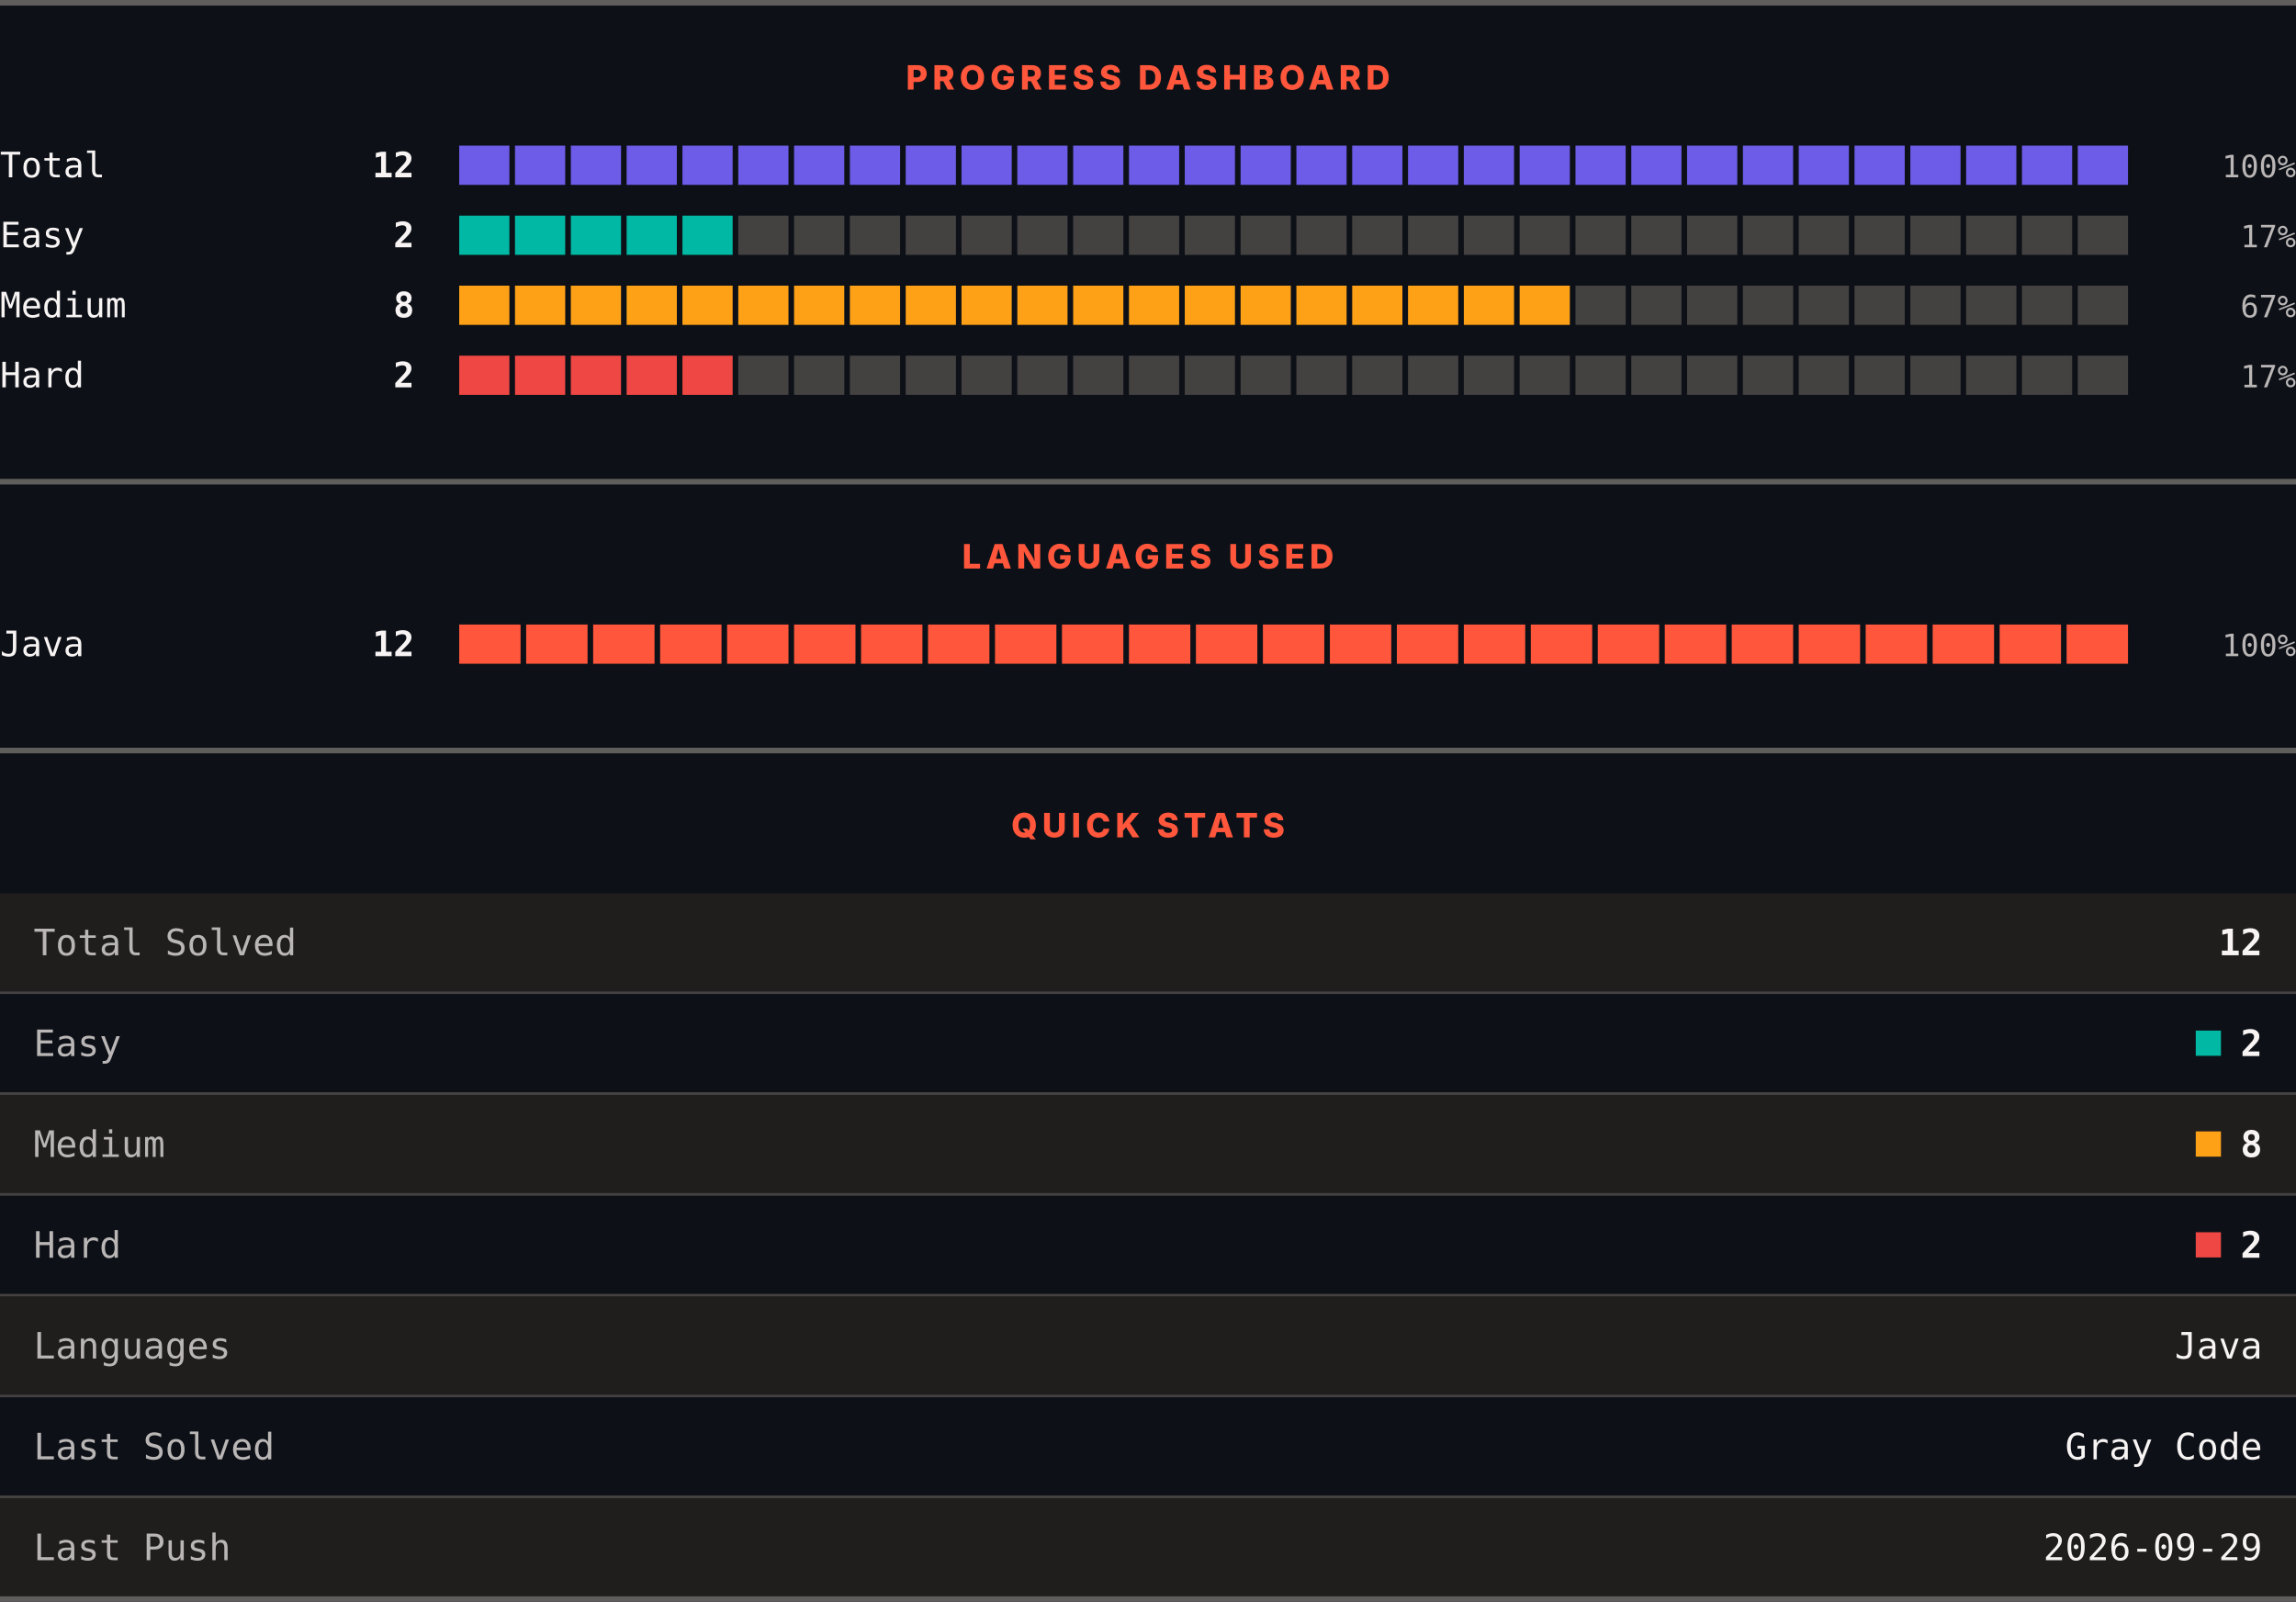
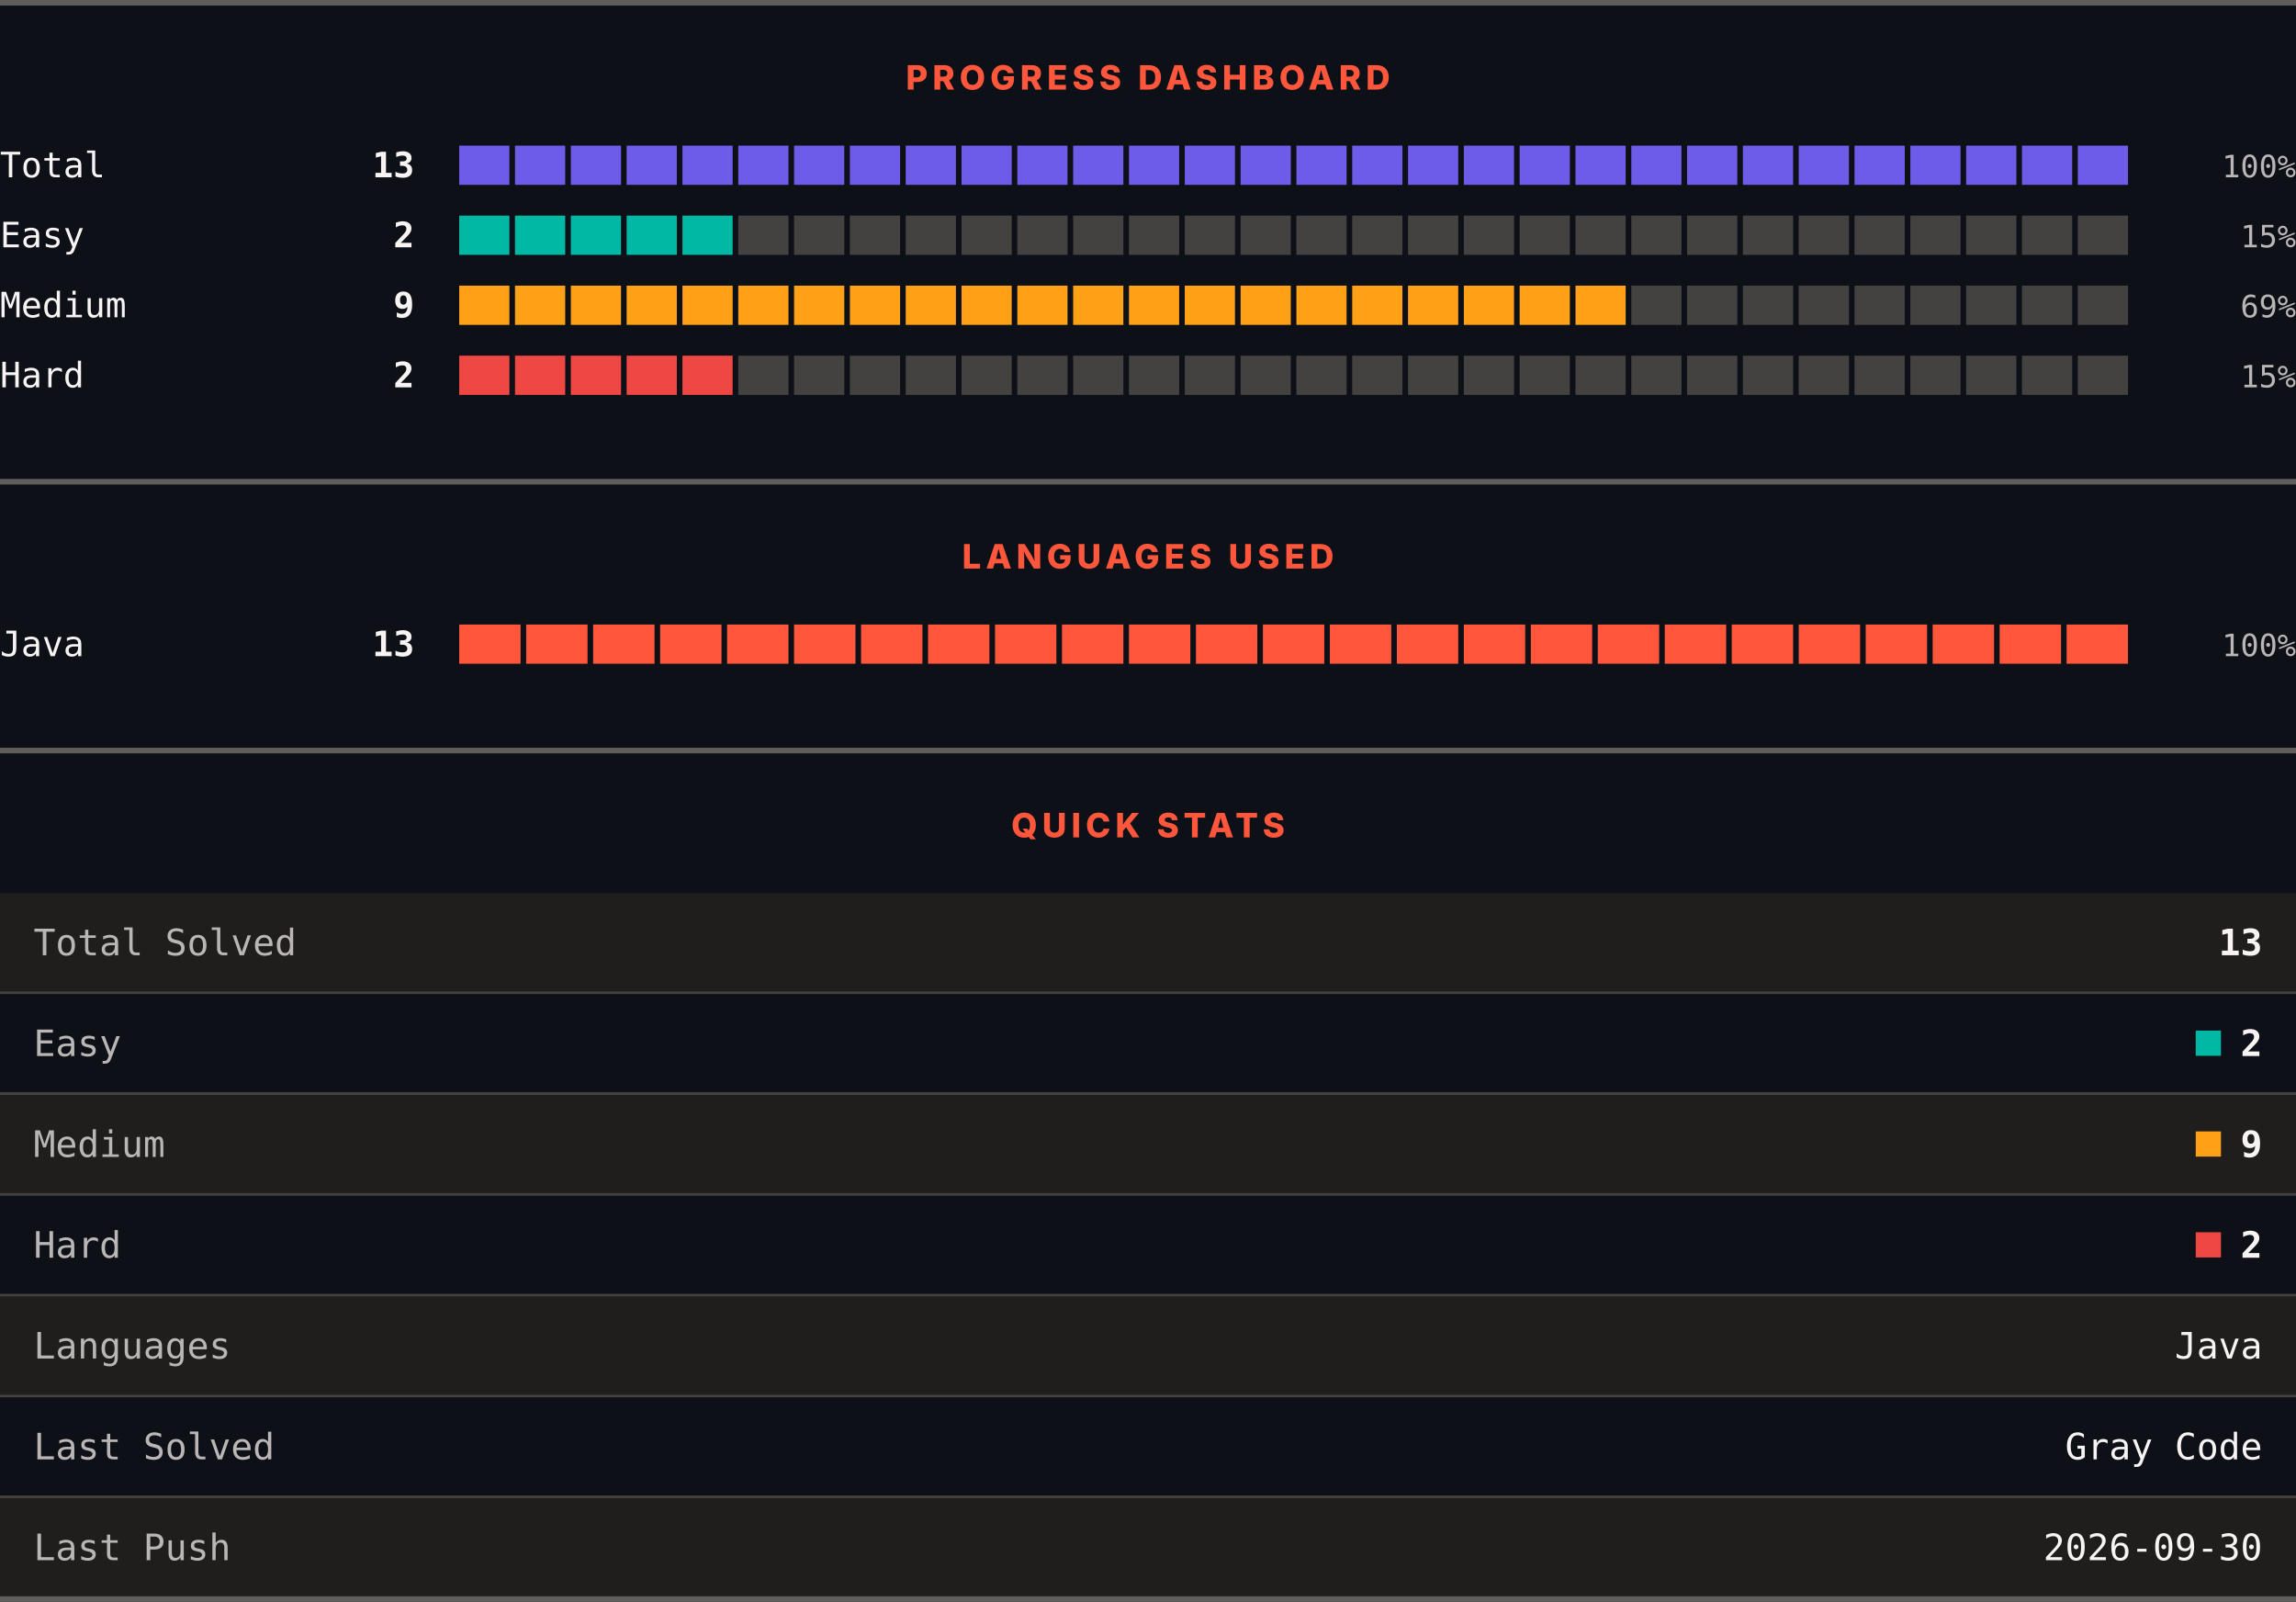
<svg xmlns="http://www.w3.org/2000/svg" width="820" height="572" viewBox="0 0 820 572" role="img" aria-label="LeetCode progress, languages and quick stats">
  <rect width="820" height="572" fill="#0d1117" />
  <rect x="0" y="0" width="820" height="2" fill="#605d5d" />
  <text x="410" y="32" text-anchor="middle" font-family="Archivo, system-ui, -apple-system, Segoe UI, sans-serif" font-size="12" font-weight="800" letter-spacing="1.68" fill="#ff563c">PROGRESS DASHBOARD</text>
  <text x="0" y="63.3" font-family="ui-monospace, SFMono-Regular, Menlo, Consolas, monospace" font-size="12.5" fill="#f8f4f4">Total</text>
-   <text x="148" y="63.3" text-anchor="end" font-family="ui-monospace, SFMono-Regular, Menlo, Consolas, monospace" font-size="12.5" font-weight="700" fill="#f8f4f4">12</text>
+   <text x="148" y="63.3" text-anchor="end" font-family="ui-monospace, SFMono-Regular, Menlo, Consolas, monospace" font-size="12.5" font-weight="700" fill="#f8f4f4">13</text>
  <rect x="164.00" y="52" width="17.93" height="14" fill="#6c5ce7" />
  <rect x="183.93" y="52" width="17.93" height="14" fill="#6c5ce7" />
  <rect x="203.87" y="52" width="17.93" height="14" fill="#6c5ce7" />
  <rect x="223.80" y="52" width="17.93" height="14" fill="#6c5ce7" />
  <rect x="243.73" y="52" width="17.93" height="14" fill="#6c5ce7" />
  <rect x="263.67" y="52" width="17.93" height="14" fill="#6c5ce7" />
  <rect x="283.60" y="52" width="17.93" height="14" fill="#6c5ce7" />
  <rect x="303.53" y="52" width="17.93" height="14" fill="#6c5ce7" />
  <rect x="323.47" y="52" width="17.93" height="14" fill="#6c5ce7" />
  <rect x="343.40" y="52" width="17.93" height="14" fill="#6c5ce7" />
  <rect x="363.33" y="52" width="17.93" height="14" fill="#6c5ce7" />
  <rect x="383.27" y="52" width="17.93" height="14" fill="#6c5ce7" />
  <rect x="403.20" y="52" width="17.93" height="14" fill="#6c5ce7" />
  <rect x="423.13" y="52" width="17.93" height="14" fill="#6c5ce7" />
  <rect x="443.07" y="52" width="17.93" height="14" fill="#6c5ce7" />
  <rect x="463.00" y="52" width="17.93" height="14" fill="#6c5ce7" />
  <rect x="482.93" y="52" width="17.93" height="14" fill="#6c5ce7" />
  <rect x="502.87" y="52" width="17.93" height="14" fill="#6c5ce7" />
  <rect x="522.80" y="52" width="17.93" height="14" fill="#6c5ce7" />
  <rect x="542.73" y="52" width="17.93" height="14" fill="#6c5ce7" />
  <rect x="562.67" y="52" width="17.93" height="14" fill="#6c5ce7" />
  <rect x="582.60" y="52" width="17.93" height="14" fill="#6c5ce7" />
  <rect x="602.53" y="52" width="17.93" height="14" fill="#6c5ce7" />
  <rect x="622.47" y="52" width="17.93" height="14" fill="#6c5ce7" />
  <rect x="642.40" y="52" width="17.93" height="14" fill="#6c5ce7" />
  <rect x="662.33" y="52" width="17.93" height="14" fill="#6c5ce7" />
  <rect x="682.27" y="52" width="17.93" height="14" fill="#6c5ce7" />
  <rect x="702.20" y="52" width="17.93" height="14" fill="#6c5ce7" />
  <rect x="722.13" y="52" width="17.93" height="14" fill="#6c5ce7" />
  <rect x="742.07" y="52" width="17.93" height="14" fill="#6c5ce7" />
  <text x="820" y="63.3" text-anchor="end" font-family="ui-monospace, SFMono-Regular, Menlo, Consolas, monospace" font-size="11" fill="#bab6b6">100%</text>
  <text x="0" y="88.3" font-family="ui-monospace, SFMono-Regular, Menlo, Consolas, monospace" font-size="12.5" fill="#f8f4f4">Easy</text>
  <text x="148" y="88.3" text-anchor="end" font-family="ui-monospace, SFMono-Regular, Menlo, Consolas, monospace" font-size="12.5" font-weight="700" fill="#f8f4f4">2</text>
  <rect x="164.00" y="77" width="17.93" height="14" fill="#00b8a3" />
  <rect x="183.93" y="77" width="17.93" height="14" fill="#00b8a3" />
  <rect x="203.87" y="77" width="17.93" height="14" fill="#00b8a3" />
  <rect x="223.80" y="77" width="17.93" height="14" fill="#00b8a3" />
  <rect x="243.73" y="77" width="17.93" height="14" fill="#00b8a3" />
  <rect x="263.67" y="77" width="17.93" height="14" fill="#444141" />
  <rect x="283.60" y="77" width="17.93" height="14" fill="#444141" />
  <rect x="303.53" y="77" width="17.93" height="14" fill="#444141" />
  <rect x="323.47" y="77" width="17.93" height="14" fill="#444141" />
  <rect x="343.40" y="77" width="17.93" height="14" fill="#444141" />
  <rect x="363.33" y="77" width="17.93" height="14" fill="#444141" />
  <rect x="383.27" y="77" width="17.93" height="14" fill="#444141" />
  <rect x="403.20" y="77" width="17.93" height="14" fill="#444141" />
  <rect x="423.13" y="77" width="17.93" height="14" fill="#444141" />
  <rect x="443.07" y="77" width="17.93" height="14" fill="#444141" />
  <rect x="463.00" y="77" width="17.93" height="14" fill="#444141" />
  <rect x="482.93" y="77" width="17.93" height="14" fill="#444141" />
  <rect x="502.87" y="77" width="17.93" height="14" fill="#444141" />
  <rect x="522.80" y="77" width="17.93" height="14" fill="#444141" />
  <rect x="542.73" y="77" width="17.93" height="14" fill="#444141" />
  <rect x="562.67" y="77" width="17.93" height="14" fill="#444141" />
  <rect x="582.60" y="77" width="17.93" height="14" fill="#444141" />
  <rect x="602.53" y="77" width="17.93" height="14" fill="#444141" />
  <rect x="622.47" y="77" width="17.93" height="14" fill="#444141" />
  <rect x="642.40" y="77" width="17.93" height="14" fill="#444141" />
  <rect x="662.33" y="77" width="17.93" height="14" fill="#444141" />
  <rect x="682.27" y="77" width="17.93" height="14" fill="#444141" />
  <rect x="702.20" y="77" width="17.93" height="14" fill="#444141" />
  <rect x="722.13" y="77" width="17.93" height="14" fill="#444141" />
  <rect x="742.07" y="77" width="17.93" height="14" fill="#444141" />
-   <text x="820" y="88.3" text-anchor="end" font-family="ui-monospace, SFMono-Regular, Menlo, Consolas, monospace" font-size="11" fill="#bab6b6">17%</text>
+   <text x="820" y="88.3" text-anchor="end" font-family="ui-monospace, SFMono-Regular, Menlo, Consolas, monospace" font-size="11" fill="#bab6b6">15%</text>
  <text x="0" y="113.3" font-family="ui-monospace, SFMono-Regular, Menlo, Consolas, monospace" font-size="12.5" fill="#f8f4f4">Medium</text>
-   <text x="148" y="113.3" text-anchor="end" font-family="ui-monospace, SFMono-Regular, Menlo, Consolas, monospace" font-size="12.5" font-weight="700" fill="#f8f4f4">8</text>
+   <text x="148" y="113.3" text-anchor="end" font-family="ui-monospace, SFMono-Regular, Menlo, Consolas, monospace" font-size="12.5" font-weight="700" fill="#f8f4f4">9</text>
  <rect x="164.00" y="102" width="17.93" height="14" fill="#ffa116" />
  <rect x="183.93" y="102" width="17.93" height="14" fill="#ffa116" />
  <rect x="203.87" y="102" width="17.93" height="14" fill="#ffa116" />
  <rect x="223.80" y="102" width="17.93" height="14" fill="#ffa116" />
  <rect x="243.73" y="102" width="17.93" height="14" fill="#ffa116" />
  <rect x="263.67" y="102" width="17.93" height="14" fill="#ffa116" />
  <rect x="283.60" y="102" width="17.93" height="14" fill="#ffa116" />
  <rect x="303.53" y="102" width="17.93" height="14" fill="#ffa116" />
  <rect x="323.47" y="102" width="17.93" height="14" fill="#ffa116" />
  <rect x="343.40" y="102" width="17.93" height="14" fill="#ffa116" />
  <rect x="363.33" y="102" width="17.93" height="14" fill="#ffa116" />
  <rect x="383.27" y="102" width="17.93" height="14" fill="#ffa116" />
  <rect x="403.20" y="102" width="17.93" height="14" fill="#ffa116" />
  <rect x="423.13" y="102" width="17.93" height="14" fill="#ffa116" />
  <rect x="443.07" y="102" width="17.93" height="14" fill="#ffa116" />
  <rect x="463.00" y="102" width="17.93" height="14" fill="#ffa116" />
  <rect x="482.93" y="102" width="17.93" height="14" fill="#ffa116" />
  <rect x="502.87" y="102" width="17.93" height="14" fill="#ffa116" />
  <rect x="522.80" y="102" width="17.93" height="14" fill="#ffa116" />
  <rect x="542.73" y="102" width="17.93" height="14" fill="#ffa116" />
-   <rect x="562.67" y="102" width="17.93" height="14" fill="#444141" />
+   <rect x="562.67" y="102" width="17.93" height="14" fill="#ffa116" />
  <rect x="582.60" y="102" width="17.93" height="14" fill="#444141" />
  <rect x="602.53" y="102" width="17.93" height="14" fill="#444141" />
  <rect x="622.47" y="102" width="17.93" height="14" fill="#444141" />
  <rect x="642.40" y="102" width="17.93" height="14" fill="#444141" />
  <rect x="662.33" y="102" width="17.93" height="14" fill="#444141" />
  <rect x="682.27" y="102" width="17.93" height="14" fill="#444141" />
  <rect x="702.20" y="102" width="17.93" height="14" fill="#444141" />
  <rect x="722.13" y="102" width="17.93" height="14" fill="#444141" />
  <rect x="742.07" y="102" width="17.93" height="14" fill="#444141" />
-   <text x="820" y="113.3" text-anchor="end" font-family="ui-monospace, SFMono-Regular, Menlo, Consolas, monospace" font-size="11" fill="#bab6b6">67%</text>
+   <text x="820" y="113.3" text-anchor="end" font-family="ui-monospace, SFMono-Regular, Menlo, Consolas, monospace" font-size="11" fill="#bab6b6">69%</text>
  <text x="0" y="138.3" font-family="ui-monospace, SFMono-Regular, Menlo, Consolas, monospace" font-size="12.5" fill="#f8f4f4">Hard</text>
  <text x="148" y="138.3" text-anchor="end" font-family="ui-monospace, SFMono-Regular, Menlo, Consolas, monospace" font-size="12.5" font-weight="700" fill="#f8f4f4">2</text>
  <rect x="164.00" y="127" width="17.93" height="14" fill="#ef4743" />
  <rect x="183.93" y="127" width="17.93" height="14" fill="#ef4743" />
  <rect x="203.87" y="127" width="17.93" height="14" fill="#ef4743" />
  <rect x="223.80" y="127" width="17.93" height="14" fill="#ef4743" />
  <rect x="243.73" y="127" width="17.93" height="14" fill="#ef4743" />
  <rect x="263.67" y="127" width="17.93" height="14" fill="#444141" />
  <rect x="283.60" y="127" width="17.93" height="14" fill="#444141" />
  <rect x="303.53" y="127" width="17.93" height="14" fill="#444141" />
  <rect x="323.47" y="127" width="17.93" height="14" fill="#444141" />
  <rect x="343.40" y="127" width="17.93" height="14" fill="#444141" />
  <rect x="363.33" y="127" width="17.93" height="14" fill="#444141" />
  <rect x="383.27" y="127" width="17.93" height="14" fill="#444141" />
  <rect x="403.20" y="127" width="17.93" height="14" fill="#444141" />
  <rect x="423.13" y="127" width="17.93" height="14" fill="#444141" />
  <rect x="443.07" y="127" width="17.93" height="14" fill="#444141" />
  <rect x="463.00" y="127" width="17.93" height="14" fill="#444141" />
  <rect x="482.93" y="127" width="17.93" height="14" fill="#444141" />
  <rect x="502.87" y="127" width="17.93" height="14" fill="#444141" />
  <rect x="522.80" y="127" width="17.93" height="14" fill="#444141" />
  <rect x="542.73" y="127" width="17.93" height="14" fill="#444141" />
  <rect x="562.67" y="127" width="17.93" height="14" fill="#444141" />
  <rect x="582.60" y="127" width="17.93" height="14" fill="#444141" />
  <rect x="602.53" y="127" width="17.93" height="14" fill="#444141" />
  <rect x="622.47" y="127" width="17.93" height="14" fill="#444141" />
  <rect x="642.40" y="127" width="17.93" height="14" fill="#444141" />
  <rect x="662.33" y="127" width="17.93" height="14" fill="#444141" />
  <rect x="682.27" y="127" width="17.93" height="14" fill="#444141" />
  <rect x="702.20" y="127" width="17.93" height="14" fill="#444141" />
  <rect x="722.13" y="127" width="17.93" height="14" fill="#444141" />
  <rect x="742.07" y="127" width="17.93" height="14" fill="#444141" />
-   <text x="820" y="138.3" text-anchor="end" font-family="ui-monospace, SFMono-Regular, Menlo, Consolas, monospace" font-size="11" fill="#bab6b6">17%</text>
+   <text x="820" y="138.3" text-anchor="end" font-family="ui-monospace, SFMono-Regular, Menlo, Consolas, monospace" font-size="11" fill="#bab6b6">15%</text>
  <rect x="0" y="171" width="820" height="2" fill="#605d5d" />
  <text x="410" y="203" text-anchor="middle" font-family="Archivo, system-ui, -apple-system, Segoe UI, sans-serif" font-size="12" font-weight="800" letter-spacing="1.68" fill="#ff563c">LANGUAGES USED</text>
  <text x="0" y="234.3" font-family="ui-monospace, SFMono-Regular, Menlo, Consolas, monospace" font-size="12.5" fill="#f8f4f4">Java</text>
-   <text x="148" y="234.3" text-anchor="end" font-family="ui-monospace, SFMono-Regular, Menlo, Consolas, monospace" font-size="12.5" font-weight="700" fill="#f8f4f4">12</text>
+   <text x="148" y="234.3" text-anchor="end" font-family="ui-monospace, SFMono-Regular, Menlo, Consolas, monospace" font-size="12.5" font-weight="700" fill="#f8f4f4">13</text>
  <rect x="164.00" y="223" width="21.92" height="14" fill="#ff563c" />
  <rect x="187.92" y="223" width="21.92" height="14" fill="#ff563c" />
  <rect x="211.84" y="223" width="21.92" height="14" fill="#ff563c" />
  <rect x="235.76" y="223" width="21.92" height="14" fill="#ff563c" />
  <rect x="259.68" y="223" width="21.92" height="14" fill="#ff563c" />
  <rect x="283.60" y="223" width="21.92" height="14" fill="#ff563c" />
  <rect x="307.52" y="223" width="21.92" height="14" fill="#ff563c" />
  <rect x="331.44" y="223" width="21.92" height="14" fill="#ff563c" />
  <rect x="355.36" y="223" width="21.92" height="14" fill="#ff563c" />
  <rect x="379.28" y="223" width="21.92" height="14" fill="#ff563c" />
  <rect x="403.20" y="223" width="21.92" height="14" fill="#ff563c" />
  <rect x="427.12" y="223" width="21.92" height="14" fill="#ff563c" />
  <rect x="451.04" y="223" width="21.92" height="14" fill="#ff563c" />
  <rect x="474.96" y="223" width="21.92" height="14" fill="#ff563c" />
  <rect x="498.88" y="223" width="21.92" height="14" fill="#ff563c" />
  <rect x="522.80" y="223" width="21.92" height="14" fill="#ff563c" />
  <rect x="546.72" y="223" width="21.92" height="14" fill="#ff563c" />
  <rect x="570.64" y="223" width="21.92" height="14" fill="#ff563c" />
  <rect x="594.56" y="223" width="21.92" height="14" fill="#ff563c" />
  <rect x="618.48" y="223" width="21.92" height="14" fill="#ff563c" />
  <rect x="642.40" y="223" width="21.92" height="14" fill="#ff563c" />
  <rect x="666.32" y="223" width="21.92" height="14" fill="#ff563c" />
  <rect x="690.24" y="223" width="21.92" height="14" fill="#ff563c" />
  <rect x="714.16" y="223" width="21.92" height="14" fill="#ff563c" />
  <rect x="738.08" y="223" width="21.92" height="14" fill="#ff563c" />
  <text x="820" y="234.3" text-anchor="end" font-family="ui-monospace, SFMono-Regular, Menlo, Consolas, monospace" font-size="11" fill="#bab6b6">100%</text>
  <rect x="0" y="267" width="820" height="2" fill="#605d5d" />
  <text x="410" y="299" text-anchor="middle" font-family="Archivo, system-ui, -apple-system, Segoe UI, sans-serif" font-size="12" font-weight="800" letter-spacing="1.68" fill="#ff563c">QUICK STATS</text>
  <rect x="0" y="319" width="820" height="35" fill="#201e1d" />
  <text x="12" y="341.1" font-family="ui-monospace, SFMono-Regular, Menlo, Consolas, monospace" font-size="13" fill="#bab6b6">Total Solved</text>
-   <text x="808" y="341.1" text-anchor="end" font-family="ui-monospace, SFMono-Regular, Menlo, Consolas, monospace" font-size="13" font-weight="700" fill="#f8f4f4">12</text>
+   <text x="808" y="341.1" text-anchor="end" font-family="ui-monospace, SFMono-Regular, Menlo, Consolas, monospace" font-size="13" font-weight="700" fill="#f8f4f4">13</text>
  <rect x="0" y="354" width="820" height="1" fill="#444141" />
  <rect x="0" y="355" width="820" height="35" fill="#0d1117" />
  <text x="12" y="377.1" font-family="ui-monospace, SFMono-Regular, Menlo, Consolas, monospace" font-size="13" fill="#bab6b6">Easy</text>
  <rect x="784.2" y="368" width="9" height="9" fill="#00b8a3" />
  <text x="808" y="377.1" text-anchor="end" font-family="ui-monospace, SFMono-Regular, Menlo, Consolas, monospace" font-size="13" font-weight="700" fill="#f8f4f4">2</text>
  <rect x="0" y="390" width="820" height="1" fill="#444141" />
  <rect x="0" y="391" width="820" height="35" fill="#201e1d" />
  <text x="12" y="413.1" font-family="ui-monospace, SFMono-Regular, Menlo, Consolas, monospace" font-size="13" fill="#bab6b6">Medium</text>
  <rect x="784.2" y="404" width="9" height="9" fill="#ffa116" />
-   <text x="808" y="413.1" text-anchor="end" font-family="ui-monospace, SFMono-Regular, Menlo, Consolas, monospace" font-size="13" font-weight="700" fill="#f8f4f4">8</text>
+   <text x="808" y="413.1" text-anchor="end" font-family="ui-monospace, SFMono-Regular, Menlo, Consolas, monospace" font-size="13" font-weight="700" fill="#f8f4f4">9</text>
  <rect x="0" y="426" width="820" height="1" fill="#444141" />
  <rect x="0" y="427" width="820" height="35" fill="#0d1117" />
  <text x="12" y="449.1" font-family="ui-monospace, SFMono-Regular, Menlo, Consolas, monospace" font-size="13" fill="#bab6b6">Hard</text>
  <rect x="784.2" y="440" width="9" height="9" fill="#ef4743" />
  <text x="808" y="449.1" text-anchor="end" font-family="ui-monospace, SFMono-Regular, Menlo, Consolas, monospace" font-size="13" font-weight="700" fill="#f8f4f4">2</text>
  <rect x="0" y="462" width="820" height="1" fill="#444141" />
  <rect x="0" y="463" width="820" height="35" fill="#201e1d" />
  <text x="12" y="485.1" font-family="ui-monospace, SFMono-Regular, Menlo, Consolas, monospace" font-size="13" fill="#bab6b6">Languages</text>
  <text x="808" y="485.1" text-anchor="end" font-family="ui-monospace, SFMono-Regular, Menlo, Consolas, monospace" font-size="13" fill="#f8f4f4">Java</text>
  <rect x="0" y="498" width="820" height="1" fill="#444141" />
  <rect x="0" y="499" width="820" height="35" fill="#0d1117" />
  <text x="12" y="521.1" font-family="ui-monospace, SFMono-Regular, Menlo, Consolas, monospace" font-size="13" fill="#bab6b6">Last Solved</text>
  <text x="808" y="521.1" text-anchor="end" font-family="ui-monospace, SFMono-Regular, Menlo, Consolas, monospace" font-size="13" fill="#f8f4f4">Gray Code</text>
  <rect x="0" y="534" width="820" height="1" fill="#444141" />
  <rect x="0" y="535" width="820" height="35" fill="#201e1d" />
  <text x="12" y="557.1" font-family="ui-monospace, SFMono-Regular, Menlo, Consolas, monospace" font-size="13" fill="#bab6b6">Last Push</text>
-   <text x="808" y="557.1" text-anchor="end" font-family="ui-monospace, SFMono-Regular, Menlo, Consolas, monospace" font-size="13" fill="#f8f4f4">2026-09-29</text>
+   <text x="808" y="557.1" text-anchor="end" font-family="ui-monospace, SFMono-Regular, Menlo, Consolas, monospace" font-size="13" fill="#f8f4f4">2026-09-30</text>
  <rect x="0" y="570" width="820" height="2" fill="#605d5d" />
</svg>
